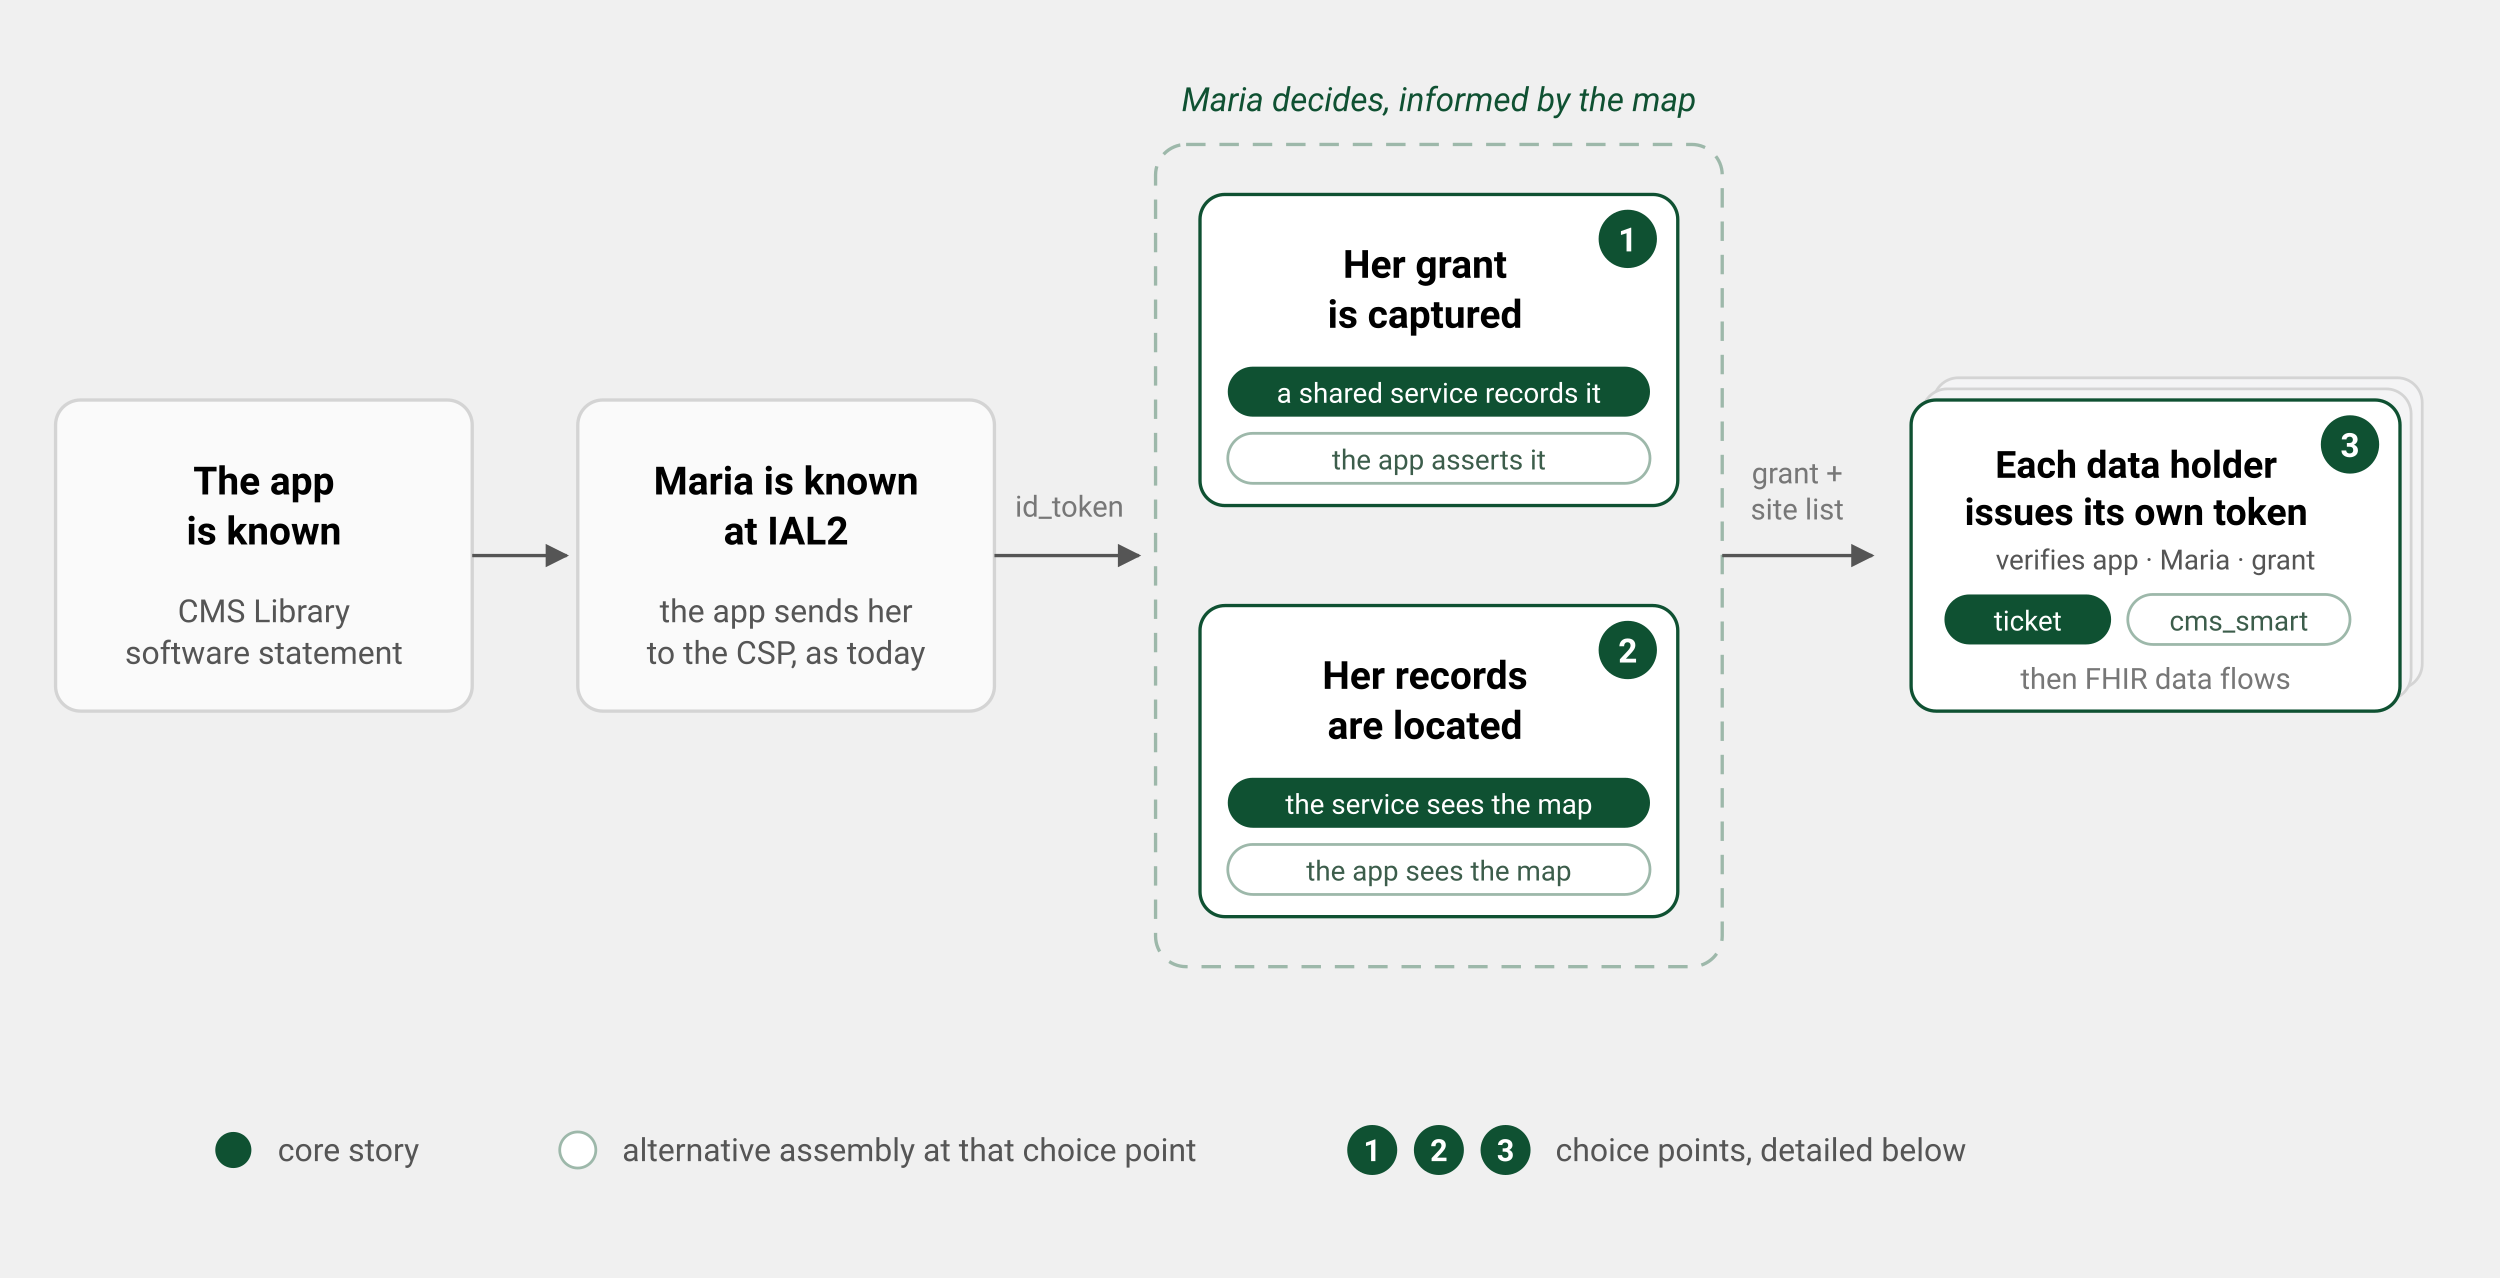
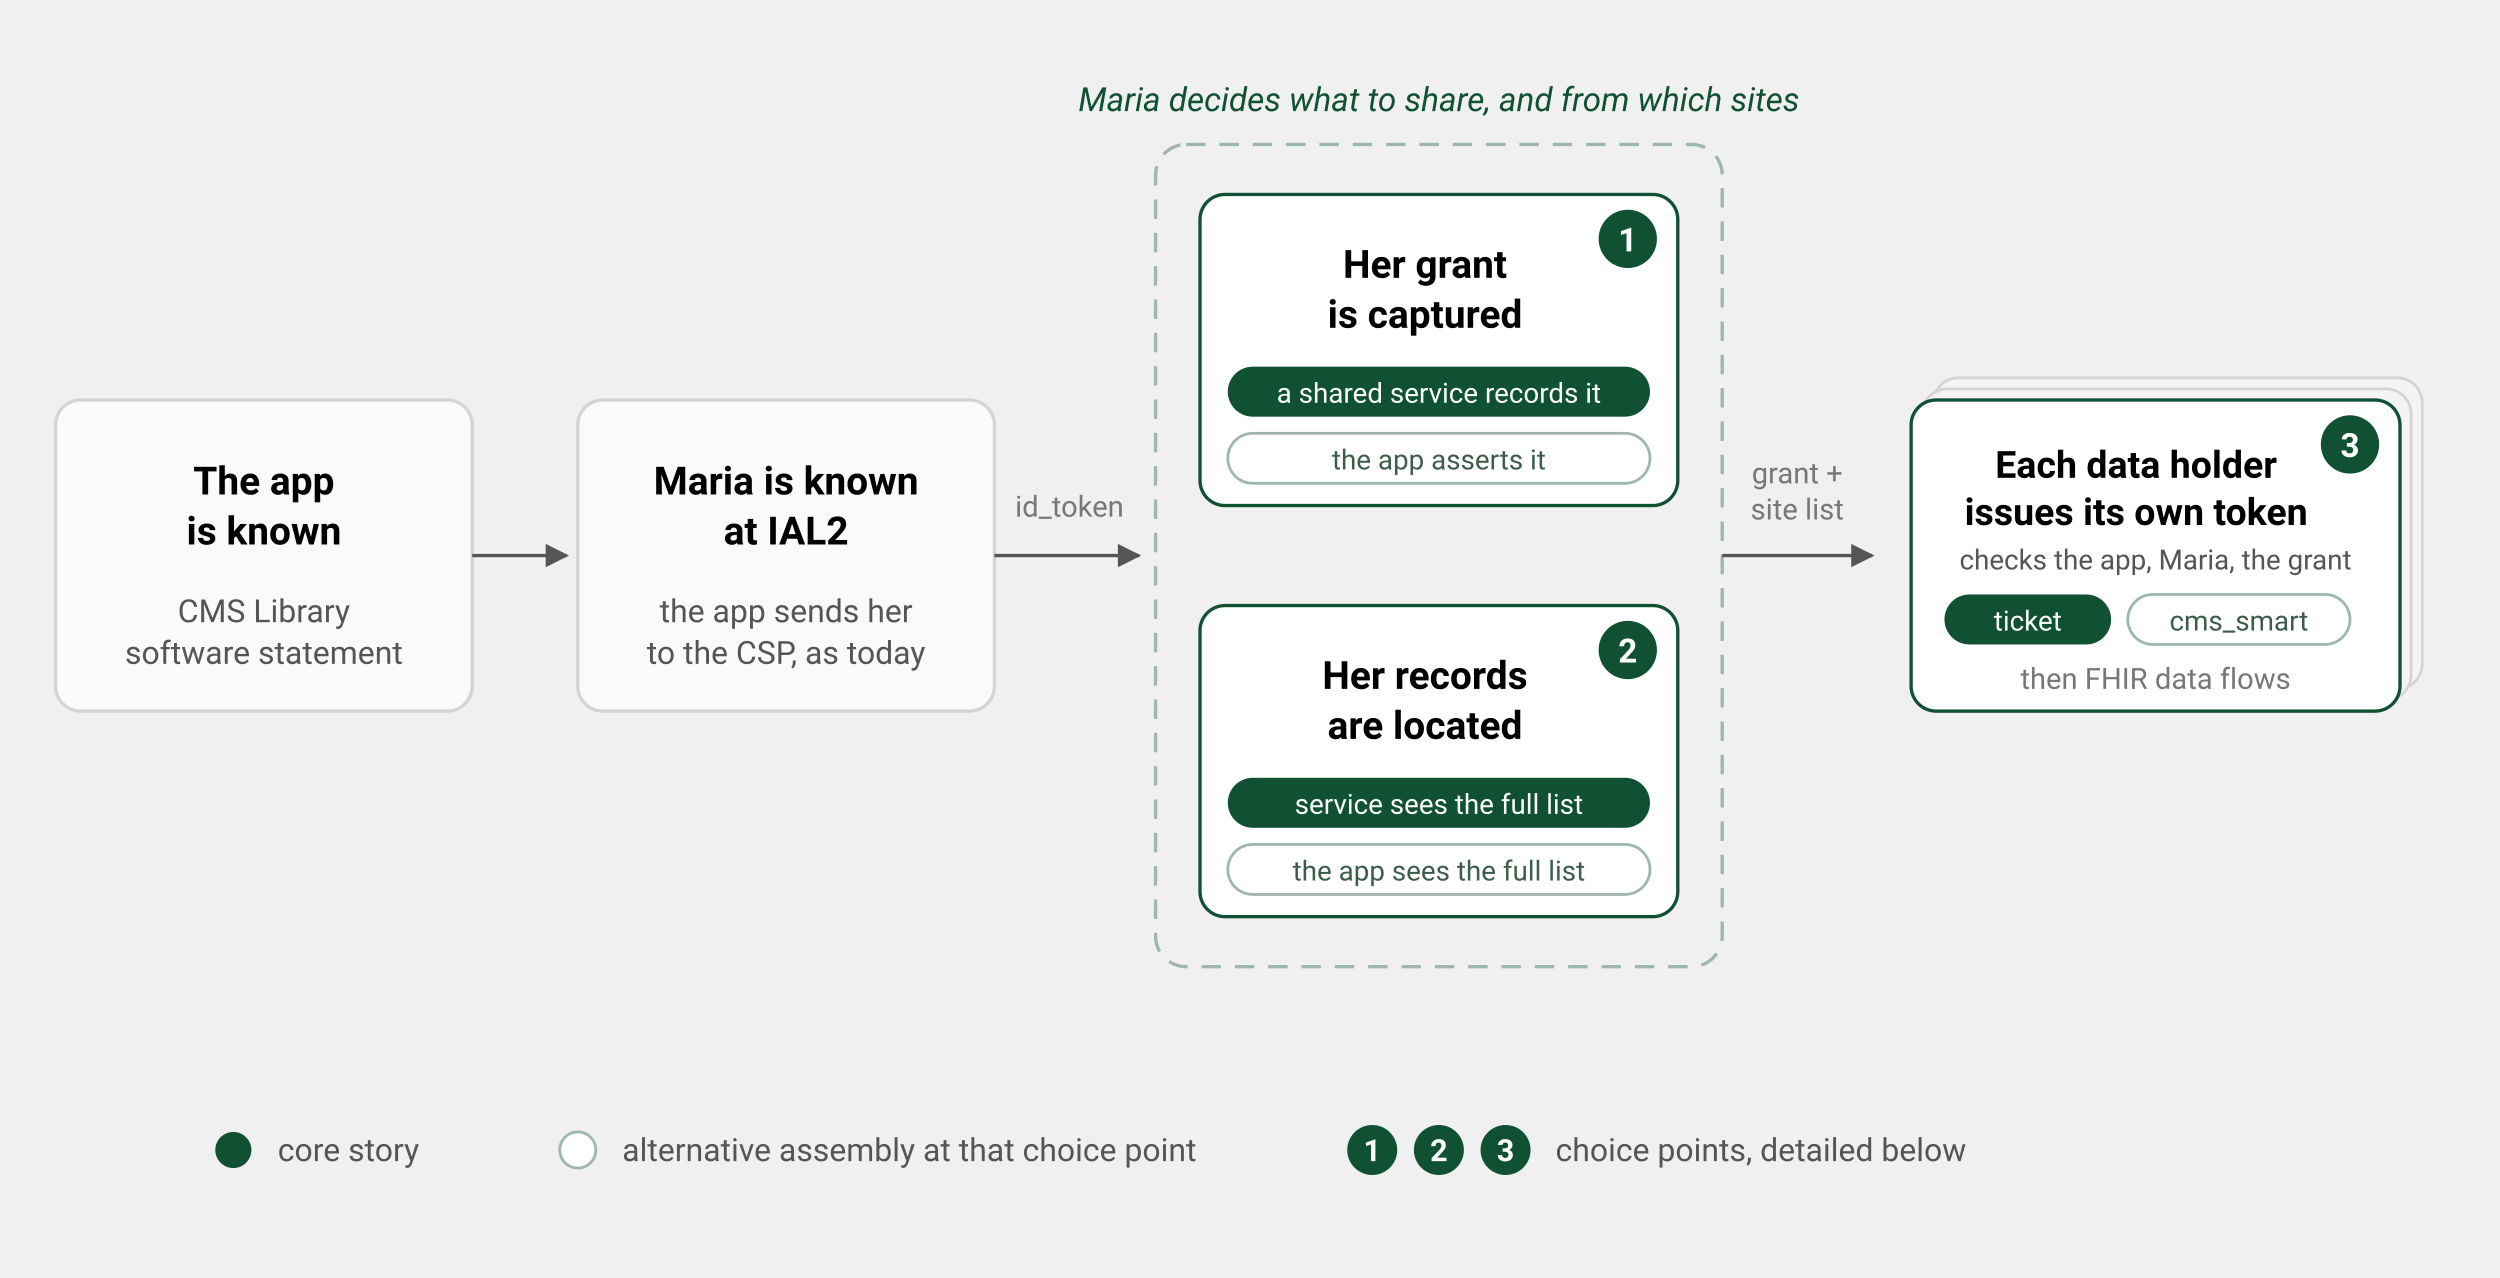
<svg xmlns="http://www.w3.org/2000/svg" viewBox="0 0 900 460" font-family="ui-sans-serif, system-ui, -apple-system, 'Segoe UI', Roboto, Arial, sans-serif">
  <defs>
    <marker id="la" viewBox="0 0 10 10" refX="9" refY="5" markerWidth="7" markerHeight="7" orient="auto-start-reverse">
      <path d="M 0 0 L 10 5 L 0 10 z" fill="#555" />
    </marker>
  </defs>
  <g>
    <rect x="20" y="144" width="150" height="112" rx="9" fill="#fafafa" stroke="#d4d4d4" stroke-width="1.2" />
    <text x="95" y="178" text-anchor="middle" font-size="14" font-weight="600">The app</text>
    <text x="95" y="196" text-anchor="middle" font-size="14" font-weight="600">is known</text>
    <text x="95" y="224" text-anchor="middle" font-size="11.5" fill="#555">CMS Library</text>
    <text x="95" y="239" text-anchor="middle" font-size="11.5" fill="#555">software statement</text>
  </g>
  <line x1="170" y1="200" x2="204" y2="200" stroke="#555" stroke-width="1.2" marker-end="url(#la)" />
  <g>
    <rect x="208" y="144" width="150" height="112" rx="9" fill="#fafafa" stroke="#d4d4d4" stroke-width="1.2" />
    <text x="283" y="178" text-anchor="middle" font-size="14" font-weight="600">Maria is known</text>
    <text x="283" y="196" text-anchor="middle" font-size="14" font-weight="600">at IAL2</text>
    <text x="283" y="224" text-anchor="middle" font-size="11.5" fill="#555">the app sends her</text>
    <text x="283" y="239" text-anchor="middle" font-size="11.5" fill="#555">to the CSP, as today</text>
  </g>
  <text x="385" y="186" text-anchor="middle" font-size="10.5" fill="#777">id_token</text>
  <line x1="358" y1="200" x2="410" y2="200" stroke="#555" stroke-width="1.2" marker-end="url(#la)" />
  <g>
-     <text x="518" y="40" text-anchor="middle" font-size="12" font-style="italic" fill="#0f5132">Maria decides, informed by the map</text>
+     <text x="518" y="40" text-anchor="middle" font-size="12" font-style="italic" fill="#0f5132">Maria decides what to share, and from which sites</text>
    <rect x="416" y="52" width="204" height="296" rx="11" fill="none" stroke="#9db8aa" stroke-width="1.2" stroke-dasharray="7 5" />
    <rect x="432" y="70" width="172" height="112" rx="9" fill="#fff" stroke="#0f5132" stroke-width="1.2" />
    <circle cx="586" cy="86" r="10.5" fill="#0f5132" />
    <text x="586" y="90.5" text-anchor="middle" fill="#fff" font-weight="700" font-size="12">1</text>
    <text x="513" y="100" text-anchor="middle" font-size="14" font-weight="600">Her grant</text>
    <text x="513" y="118" text-anchor="middle" font-size="14" font-weight="600">is captured</text>
    <rect x="442" y="132" width="152" height="18" rx="9" fill="#0f5132" />
    <text x="518" y="145" text-anchor="middle" font-size="10" fill="#fff">a shared service records it</text>
    <rect x="442" y="156" width="152" height="18" rx="9" fill="#fff" stroke="#9db8aa" />
    <text x="518" y="169" text-anchor="middle" font-size="10" fill="#3c5d4b">the app asserts it</text>
    <rect x="432" y="218" width="172" height="112" rx="9" fill="#fff" stroke="#0f5132" stroke-width="1.2" />
    <circle cx="586" cy="234" r="10.5" fill="#0f5132" />
    <text x="586" y="238.5" text-anchor="middle" fill="#fff" font-weight="700" font-size="12">2</text>
    <text x="513" y="248" text-anchor="middle" font-size="14" font-weight="600">Her records</text>
    <text x="513" y="266" text-anchor="middle" font-size="14" font-weight="600">are located</text>
    <rect x="442" y="280" width="152" height="18" rx="9" fill="#0f5132" />
-     <text x="518" y="293" text-anchor="middle" font-size="10" fill="#fff">the service sees the map</text>
+     <text x="518" y="293" text-anchor="middle" font-size="10" fill="#fff">service sees the full list</text>
    <rect x="442" y="304" width="152" height="18" rx="9" fill="#fff" stroke="#9db8aa" />
-     <text x="518" y="317" text-anchor="middle" font-size="10" fill="#3c5d4b">the app sees the map</text>
+     <text x="518" y="317" text-anchor="middle" font-size="10" fill="#3c5d4b">the app sees the full list</text>
  </g>
  <text x="647" y="174" text-anchor="middle" font-size="10.5" fill="#777">grant +</text>
  <text x="647" y="187" text-anchor="middle" font-size="10.5" fill="#777">site list</text>
  <line x1="620" y1="200" x2="674" y2="200" stroke="#555" stroke-width="1.2" marker-end="url(#la)" />
  <g>
    <rect x="696" y="136" width="176" height="112" rx="9" fill="#f4f4f5" stroke="#d4d4d4" />
    <rect x="692" y="140" width="176" height="112" rx="9" fill="#f4f4f5" stroke="#d4d4d4" />
    <rect x="688" y="144" width="176" height="112" rx="9" fill="#fff" stroke="#0f5132" stroke-width="1.2" />
    <circle cx="846" cy="160" r="10.5" fill="#0f5132" />
    <text x="846" y="164.5" text-anchor="middle" fill="#fff" font-weight="700" font-size="12">3</text>
    <text x="769" y="172" text-anchor="middle" font-size="13.5" font-weight="600">Each data holder</text>
    <text x="769" y="189" text-anchor="middle" font-size="13.5" font-weight="600">issues its own token</text>
-     <text x="776" y="205" text-anchor="middle" font-size="10" fill="#555">verifies app · Maria · grant</text>
+     <text x="776" y="205" text-anchor="middle" font-size="10" fill="#555">checks the app, Maria, the grant</text>
    <rect x="700" y="214" width="60" height="18" rx="9" fill="#0f5132" />
    <text x="730" y="227" text-anchor="middle" font-size="10" fill="#fff">ticket</text>
    <rect x="766" y="214" width="80" height="18" rx="9" fill="#fff" stroke="#9db8aa" />
    <text x="806" y="227" text-anchor="middle" font-size="10" fill="#3c5d4b">cms_smart</text>
    <text x="776" y="248" text-anchor="middle" font-size="10.5" fill="#777">then FHIR data flows</text>
  </g>
  <g font-size="11.5" fill="#555">
    <circle cx="84" cy="414" r="6.5" fill="#0f5132" />
    <text x="100" y="418">core story</text>
    <circle cx="208" cy="414" r="6.5" fill="#fff" stroke="#9db8aa" />
    <text x="224" y="418">alternative assembly at that choice point</text>
    <circle cx="494" cy="414" r="9" fill="#0f5132" />
    <text x="494" y="418" text-anchor="middle" fill="#fff" font-weight="700" font-size="11">1</text>
    <circle cx="518" cy="414" r="9" fill="#0f5132" />
    <text x="518" y="418" text-anchor="middle" fill="#fff" font-weight="700" font-size="11">2</text>
    <circle cx="542" cy="414" r="9" fill="#0f5132" />
    <text x="542" y="418" text-anchor="middle" fill="#fff" font-weight="700" font-size="11">3</text>
    <text x="560" y="418">choice points, detailed below</text>
  </g>
</svg>
